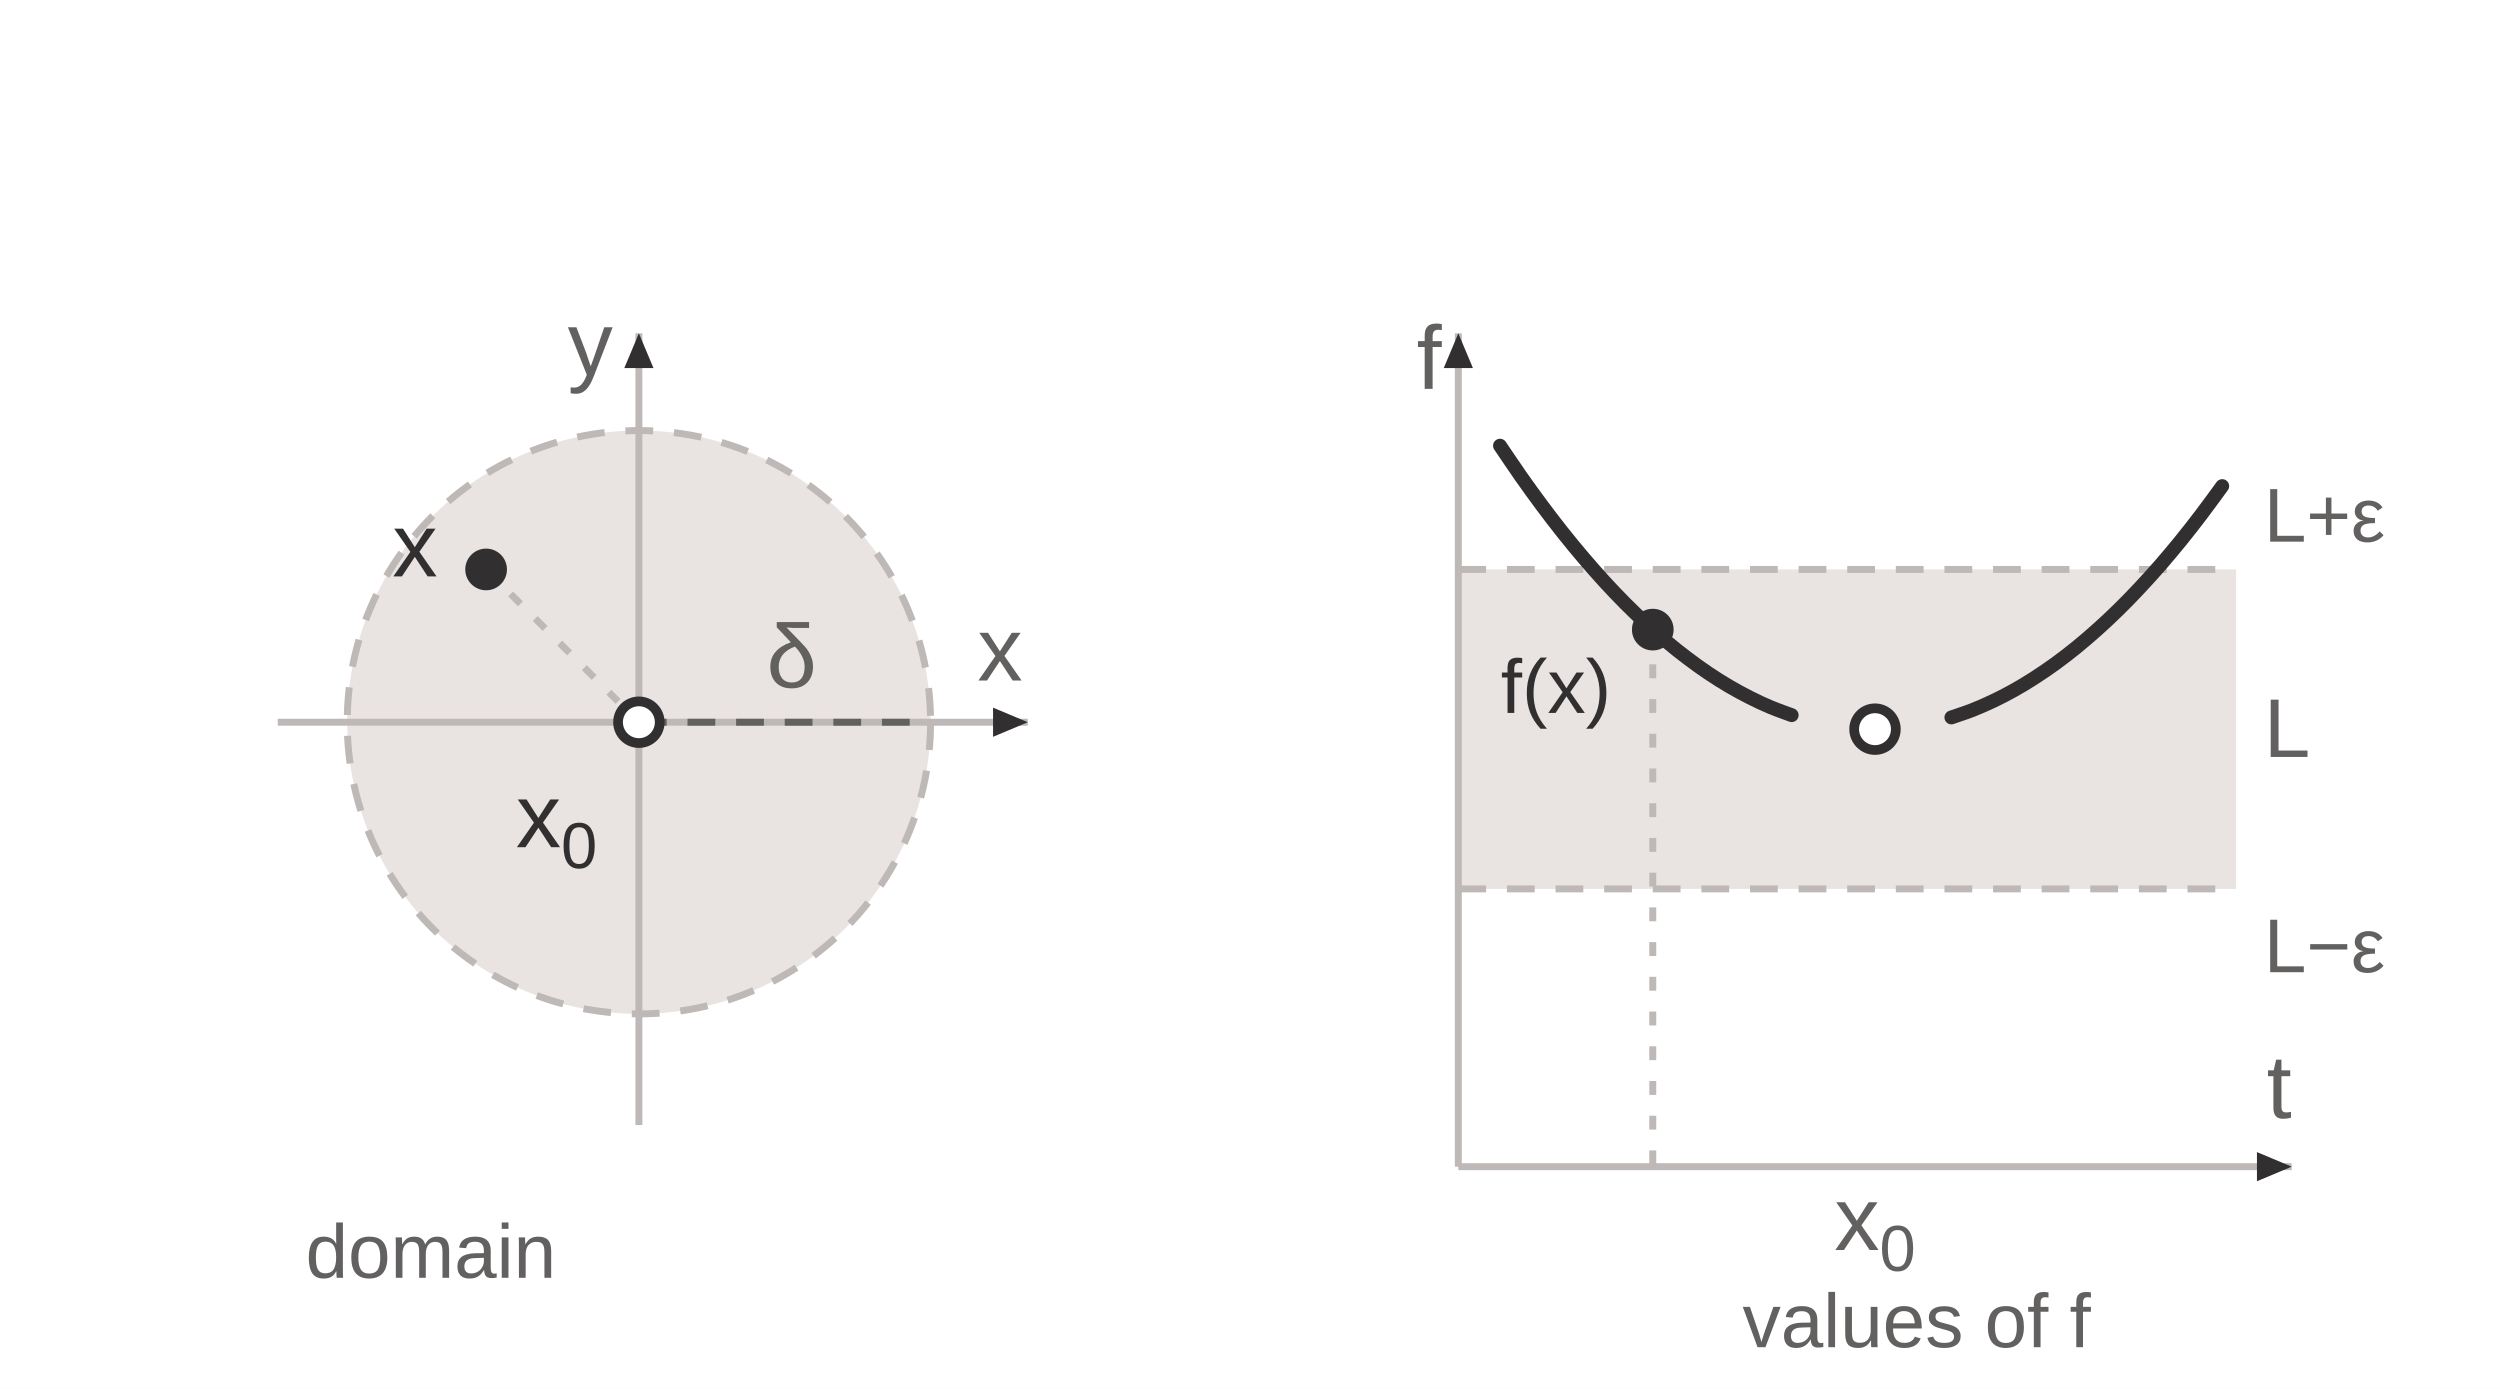
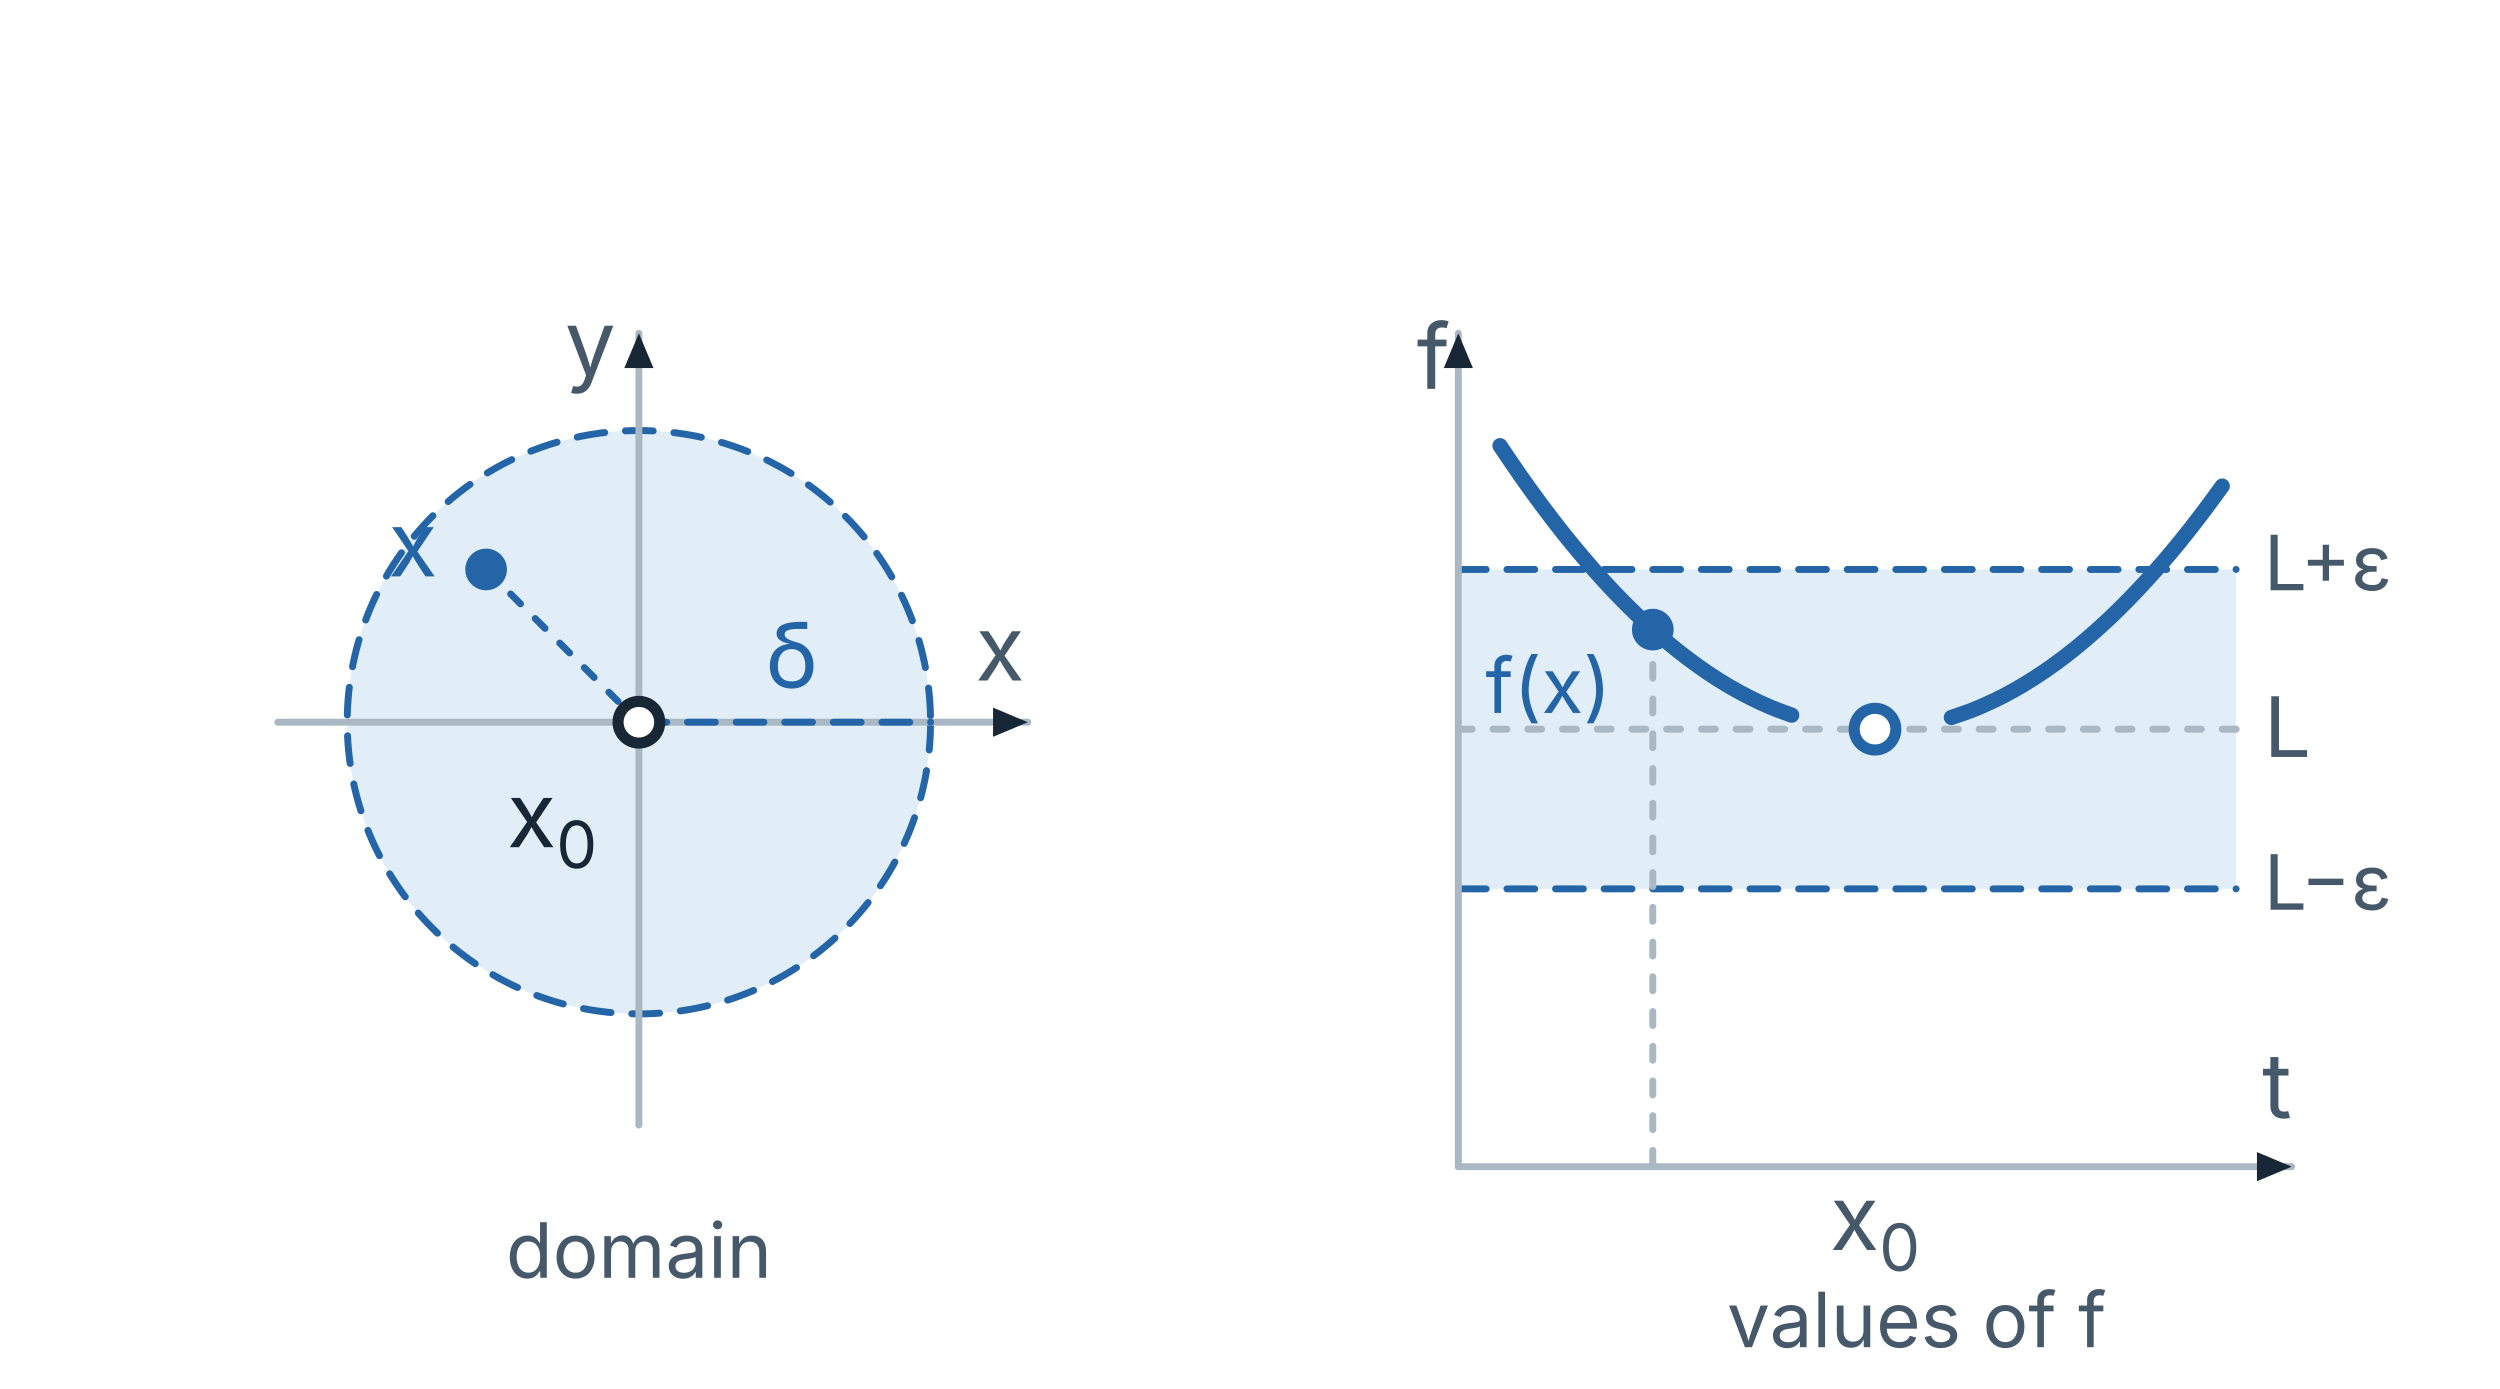
- <svg xmlns="http://www.w3.org/2000/svg" width="360" height="200" viewBox="0 0 360 200" role="img" aria-labelledby="fig-title fig-desc" font-family="Geist, Arial, sans-serif">
+ <svg xmlns="http://www.w3.org/2000/svg" width="720" height="400" viewBox="0 0 360 200" role="img" aria-labelledby="fig-title fig-desc" font-family="Geist, Inter, Arial, sans-serif" stroke-linejoin="round" stroke-linecap="round" shape-rendering="geometricPrecision" text-rendering="optimizeLegibility">
  <rect width="360" height="200" fill="#FFFFFF" />
-   <circle cx="92" cy="104" r="42" fill="#E9E3E2" />
-   <circle cx="92" cy="104" r="42" fill="none" stroke="#BEB8B7" stroke-width="1" stroke-dasharray="4 3" />
-   <line x1="40" y1="104" x2="148" y2="104" stroke="#BEB8B7" stroke-width="1" />
-   <line x1="92" y1="48" x2="92" y2="162" stroke="#BEB8B7" stroke-width="1" />
-   <path d="M 148 104 L 143 106.1 L 143 101.9 Z" fill="#312F2F" stroke="none" />
-   <path d="M 92 48 L 94.1 53 L 89.9 53 Z" fill="#312F2F" stroke="none" />
-   <text x="144" y="98" font-size="13" fill="#636060" text-anchor="middle">x</text>
-   <text x="85" y="54" font-size="13" fill="#636060" text-anchor="middle">y</text>
-   <line x1="92" y1="104" x2="134" y2="104" stroke="#636060" stroke-width="1" stroke-dasharray="4 3" />
-   <text x="114" y="99" font-size="13" fill="#636060" text-anchor="middle">δ</text>
-   <line x1="70" y1="82" x2="89" y2="101" stroke="#BEB8B7" stroke-width="1" stroke-dasharray="2 3" />
-   <circle cx="70" cy="82" r="3" fill="#312F2F" />
-   <text x="63" y="83" font-size="13" fill="#312F2F" text-anchor="end">x</text>
-   <circle cx="92" cy="104" r="3" fill="#FFFFFF" stroke="#312F2F" stroke-width="1.4" />
-   <text x="86" y="122" font-size="13" fill="#312F2F" text-anchor="end">x<tspan dy="3" font-size="9.36">0</tspan>
+   <circle cx="92" cy="104" r="42" fill="#E1EEF8" />
+   <circle cx="92" cy="104" r="42" fill="none" stroke="#2465A8" stroke-width="1" stroke-dasharray="4 3" />
+   <line x1="40" y1="104" x2="148" y2="104" stroke="#AAB8C4" stroke-width="1" />
+   <line x1="92" y1="48" x2="92" y2="162" stroke="#AAB8C4" stroke-width="1" />
+   <path d="M 148 104 L 143 106.1 L 143 101.9 Z" fill="#182735" stroke="none" />
+   <path d="M 92 48 L 94.1 53 L 89.9 53 Z" fill="#182735" stroke="none" />
+   <text x="144" y="98" font-size="13" fill="#46596A" text-anchor="middle">x</text>
+   <text x="85" y="54" font-size="13" fill="#46596A" text-anchor="middle">y</text>
+   <line x1="92" y1="104" x2="134" y2="104" stroke="#2465A8" stroke-width="1" stroke-dasharray="4 3" />
+   <text x="114" y="99" font-size="13" fill="#2465A8" text-anchor="middle">δ</text>
+   <line x1="70" y1="82" x2="89" y2="101" stroke="#2465A8" stroke-width="1" stroke-dasharray="2 3" />
+   <circle cx="70" cy="82" r="3" fill="#2465A8" />
+   <text x="63" y="83" font-size="13" fill="#2465A8" text-anchor="end">x</text>
+   <circle cx="92" cy="104" r="3" fill="#FFFFFF" stroke="#182735" stroke-width="1.6" />
+   <text x="86" y="122" font-size="13" fill="#182735" text-anchor="end">x<tspan dy="3" font-size="9.36">0</tspan>
  </text>
-   <text x="44" y="184" font-size="11" fill="#636060">domain</text>
-   <rect x="210" y="82" width="112" height="46" fill="#E9E3E2" />
-   <line x1="210" y1="82" x2="322" y2="82" stroke="#BEB8B7" stroke-width="1" stroke-dasharray="4 3" />
-   <line x1="210" y1="128" x2="322" y2="128" stroke="#BEB8B7" stroke-width="1" stroke-dasharray="4 3" />
-   <line x1="210" y1="168" x2="330" y2="168" stroke="#BEB8B7" stroke-width="1" />
-   <line x1="210" y1="48" x2="210" y2="168" stroke="#BEB8B7" stroke-width="1" />
-   <path d="M 330 168 L 325 170.1 L 325 165.9 Z" fill="#312F2F" stroke="none" />
-   <path d="M 210 48 L 212.1 53 L 207.9 53 Z" fill="#312F2F" stroke="none" />
-   <text x="204" y="56" font-size="13" fill="#636060">f</text>
-   <path d="M 216 64.18 C 216.5 64.91 218 67.16 219 68.59 C 220 70.01 221 71.4 222 72.74 C 223 74.09 224 75.39 225 76.65 C 226 77.91 227 79.13 228 80.3 C 229 81.48 230 82.61 231 83.71 C 232 84.8 233 85.85 234 86.86 C 235 87.86 236 88.83 237 89.75 C 238 90.68 239 91.56 240 92.4 C 241 93.24 242 94.04 243 94.79 C 244 95.55 245 96.26 246 96.94 C 247 97.61 248 98.24 249 98.83 C 250 99.41 251 99.96 252 100.46 C 253 100.97 254 101.43 255 101.85 C 256 102.27 257.5 102.79 258 102.98" fill="none" stroke="#312F2F" stroke-width="2" stroke-linecap="round" />
-   <path d="M 281 103.31 C 281.5 103.13 283 102.65 284 102.26 C 285 101.86 286 101.43 287 100.95 C 288 100.48 289 99.96 290 99.4 C 291 98.84 292 98.24 293 97.59 C 294 96.95 295 96.26 296 95.54 C 297 94.81 298 94.04 299 93.23 C 300 92.41 301 91.56 302 90.66 C 303 89.77 304 88.83 305 87.85 C 306 86.87 307 85.85 308 84.78 C 309 83.72 310 82.61 311 81.47 C 312 80.32 313 79.13 314 77.9 C 315 76.66 316 75.39 317 74.07 C 318 72.76 319.5 70.68 320 70" fill="none" stroke="#312F2F" stroke-width="2" stroke-linecap="round" />
-   <circle cx="270" cy="105" r="3" fill="#FFFFFF" stroke="#312F2F" stroke-width="1.4" />
-   <line x1="238" y1="90.664" x2="238" y2="168" stroke="#BEB8B7" stroke-width="1" stroke-dasharray="2 3" />
-   <circle cx="238" cy="90.664" r="3" fill="#312F2F" />
-   <text x="232" y="102.66" font-size="11" fill="#312F2F" text-anchor="end">f(x)</text>
-   <text x="326" y="78" font-size="11" fill="#636060">L+ε</text>
-   <text x="326" y="109" font-size="12" fill="#636060">L</text>
-   <text x="326" y="140" font-size="11" fill="#636060">L−ε</text>
-   <text x="270" y="180" font-size="13" fill="#636060" text-anchor="middle">x<tspan dy="3" font-size="9.36">0</tspan>
+   <text x="92" y="184" font-size="11" fill="#46596A" text-anchor="middle">domain</text>
+   <rect x="210" y="82" width="112" height="46" fill="#E1EEF8" />
+   <line x1="210" y1="82" x2="322" y2="82" stroke="#2465A8" stroke-width="1" stroke-dasharray="4 3" />
+   <line x1="210" y1="128" x2="322" y2="128" stroke="#2465A8" stroke-width="1" stroke-dasharray="4 3" />
+   <line x1="210" x2="322" y1="105" y2="105" stroke="#AAB8C4" stroke-dasharray="2 3" />
+   <line x1="210" y1="168" x2="330" y2="168" stroke="#AAB8C4" stroke-width="1" />
+   <line x1="210" y1="48" x2="210" y2="168" stroke="#AAB8C4" stroke-width="1" />
+   <path d="M 330 168 L 325 170.1 L 325 165.9 Z" fill="#182735" stroke="none" />
+   <path d="M 210 48 L 212.1 53 L 207.9 53 Z" fill="#182735" stroke="none" />
+   <text x="204" y="56" font-size="13" fill="#46596A">f</text>
+   <path d="M 216 64.18 C 216.5 64.91 218 67.16 219 68.59 C 220 70.01 221 71.4 222 72.74 C 223 74.09 224 75.39 225 76.65 C 226 77.91 227 79.13 228 80.3 C 229 81.48 230 82.61 231 83.71 C 232 84.8 233 85.85 234 86.86 C 235 87.86 236 88.83 237 89.75 C 238 90.68 239 91.56 240 92.4 C 241 93.24 242 94.04 243 94.79 C 244 95.55 245 96.26 246 96.94 C 247 97.61 248 98.24 249 98.83 C 250 99.41 251 99.96 252 100.46 C 253 100.97 254 101.43 255 101.85 C 256 102.27 257.5 102.79 258 102.98" fill="none" stroke="#2465A8" stroke-width="2.2" stroke-linecap="round" />
+   <path d="M 281 103.31 C 281.5 103.13 283 102.65 284 102.26 C 285 101.86 286 101.43 287 100.95 C 288 100.48 289 99.96 290 99.4 C 291 98.84 292 98.24 293 97.59 C 294 96.95 295 96.26 296 95.54 C 297 94.81 298 94.04 299 93.23 C 300 92.41 301 91.56 302 90.66 C 303 89.77 304 88.83 305 87.85 C 306 86.87 307 85.85 308 84.78 C 309 83.72 310 82.61 311 81.47 C 312 80.32 313 79.13 314 77.9 C 315 76.66 316 75.39 317 74.07 C 318 72.76 319.5 70.68 320 70" fill="none" stroke="#2465A8" stroke-width="2.2" stroke-linecap="round" />
+   <circle cx="270" cy="105" r="3" fill="#FFFFFF" stroke="#2465A8" stroke-width="1.6" />
+   <line x1="238" y1="90.664" x2="238" y2="168" stroke="#AAB8C4" stroke-width="1" stroke-dasharray="2 3" />
+   <circle cx="238" cy="90.664" r="3" fill="#2465A8" />
+   <text x="232" y="102.66" font-size="11" fill="#2465A8" text-anchor="end">f(x)</text>
+   <text x="326" y="85" font-size="11" fill="#46596A">L+ε</text>
+   <text x="326" y="109" font-size="12" fill="#46596A">L</text>
+   <text x="326" y="131" font-size="11" fill="#46596A">L−ε</text>
+   <text x="270" y="180" font-size="13" fill="#46596A" text-anchor="middle">x<tspan dy="3" font-size="9.36">0</tspan>
  </text>
-   <text x="330" y="161" font-size="13" fill="#636060" text-anchor="end">t</text>
-   <text x="276" y="194" font-size="11" fill="#636060" text-anchor="middle">values of f</text>
+   <text x="330" y="161" font-size="13" fill="#46596A" text-anchor="end">t</text>
+   <text x="276" y="194" font-size="11" fill="#46596A" text-anchor="middle">values of f</text>
</svg>
